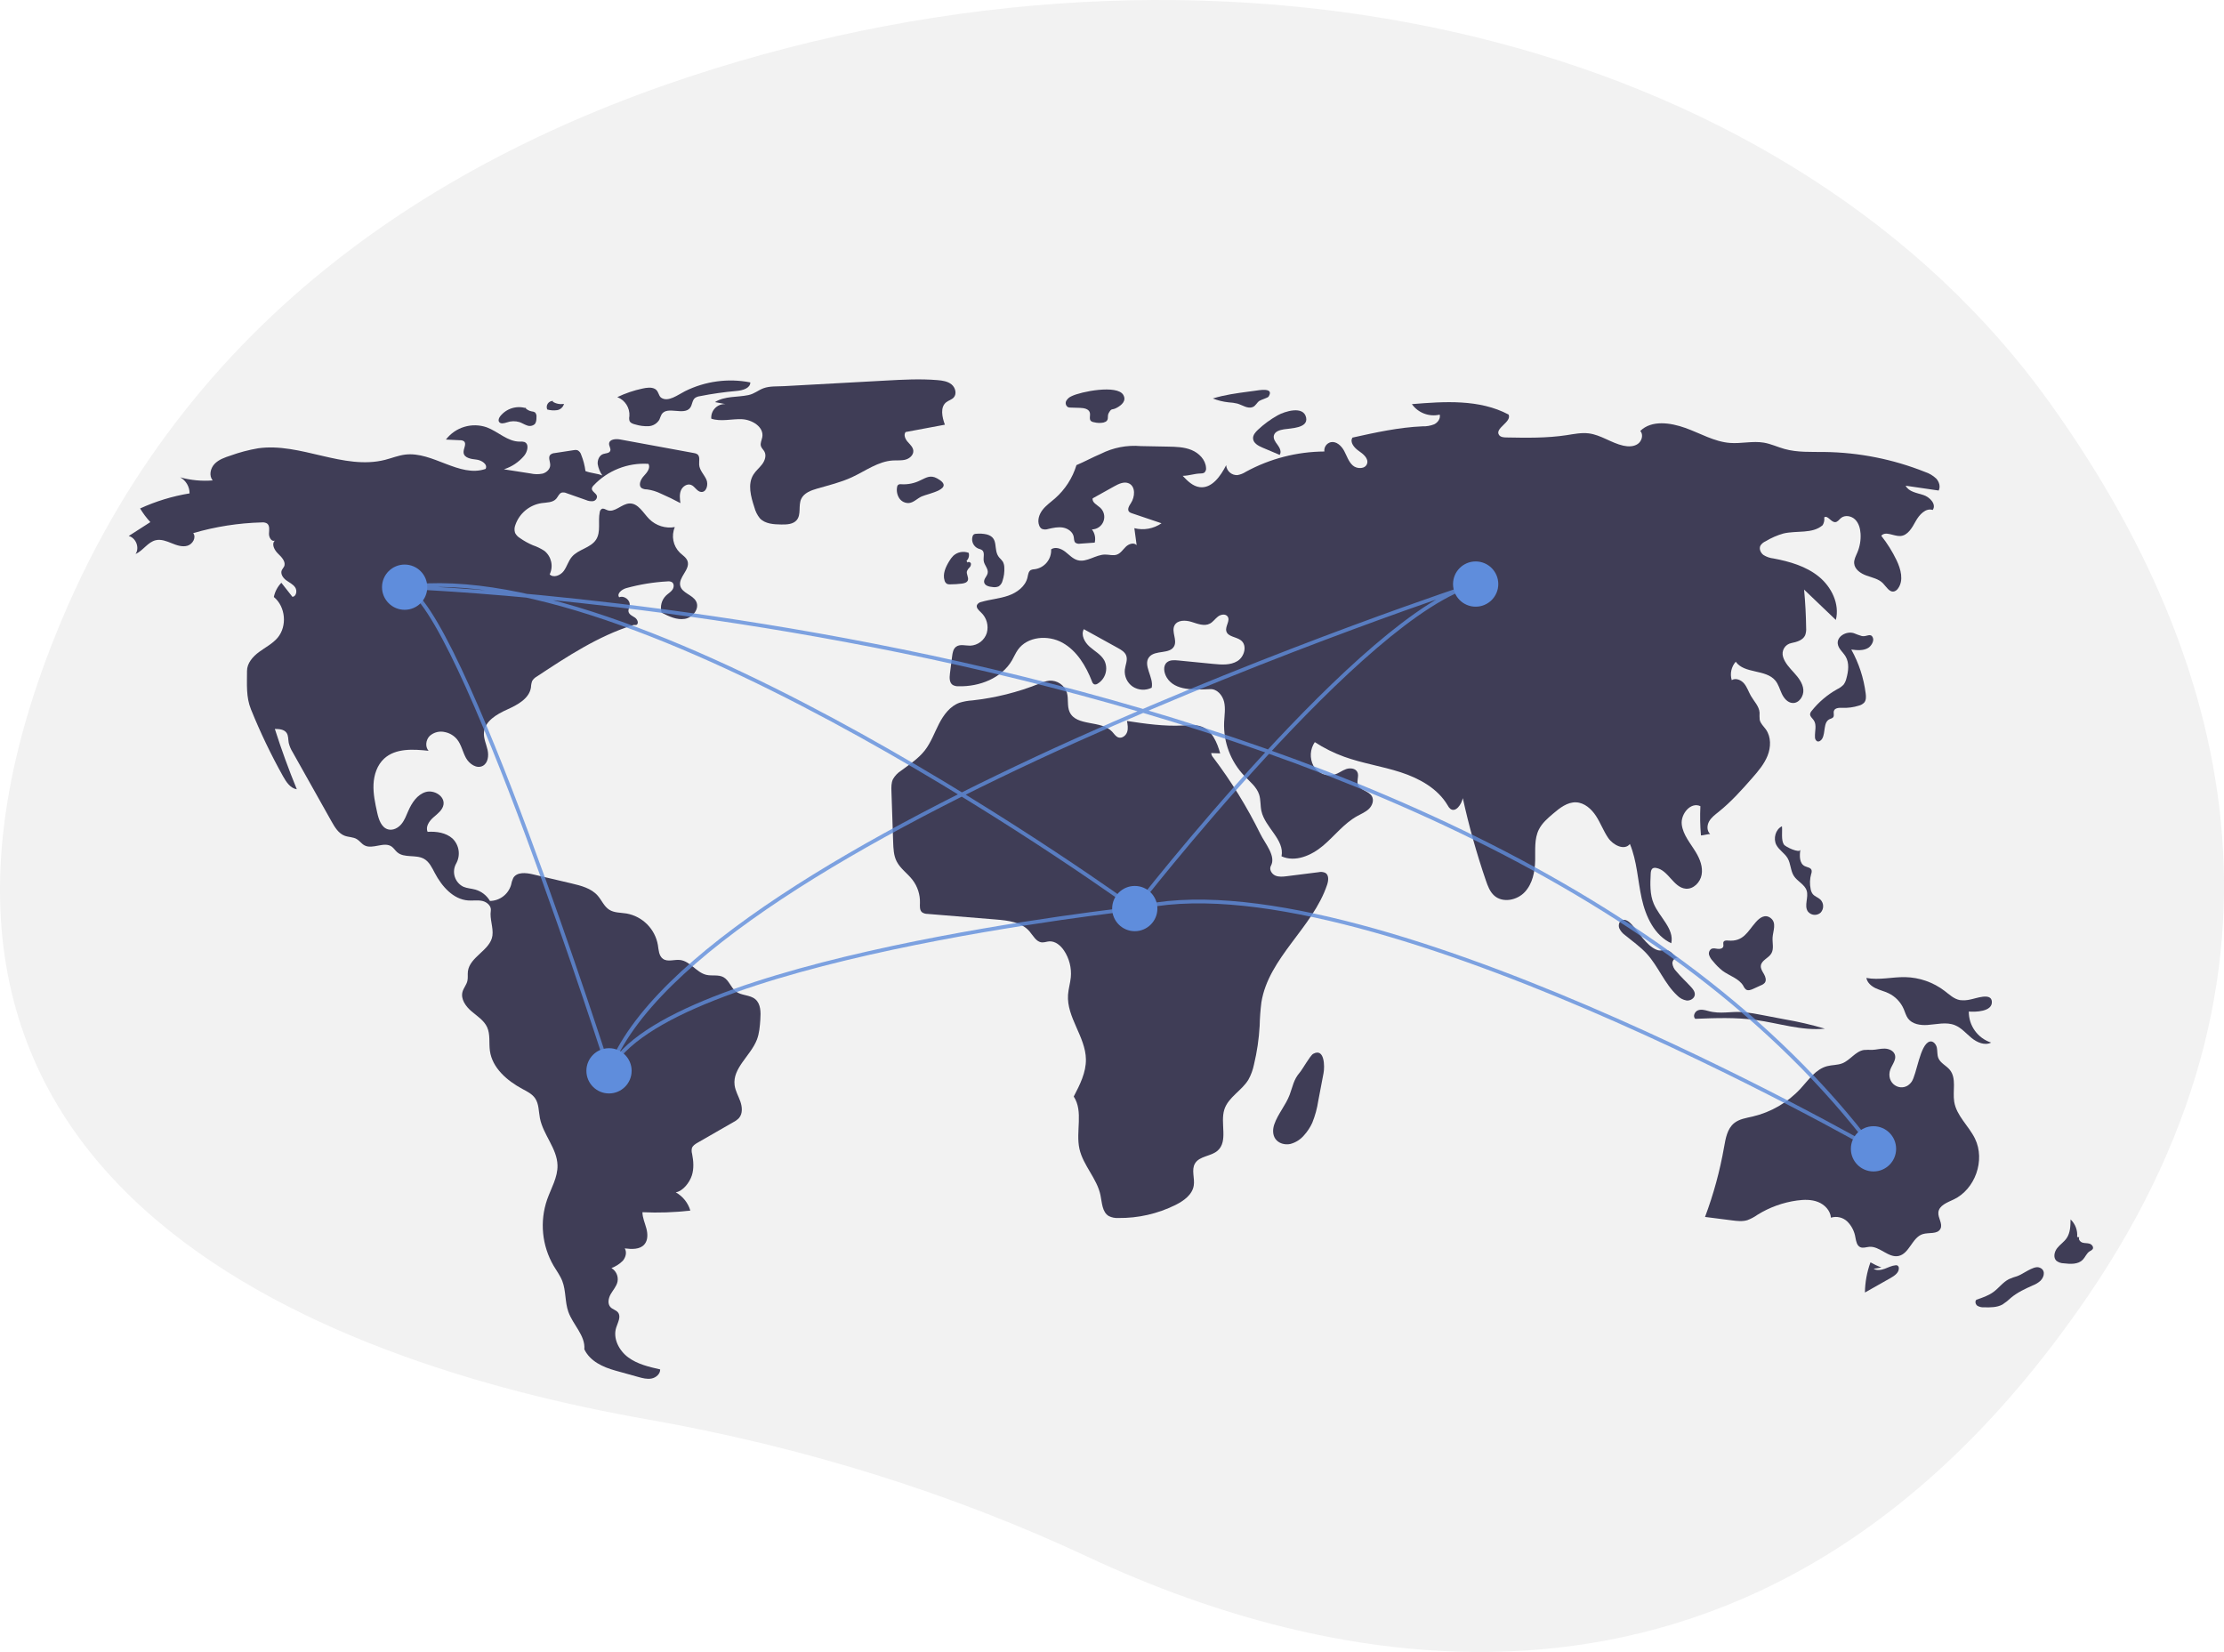
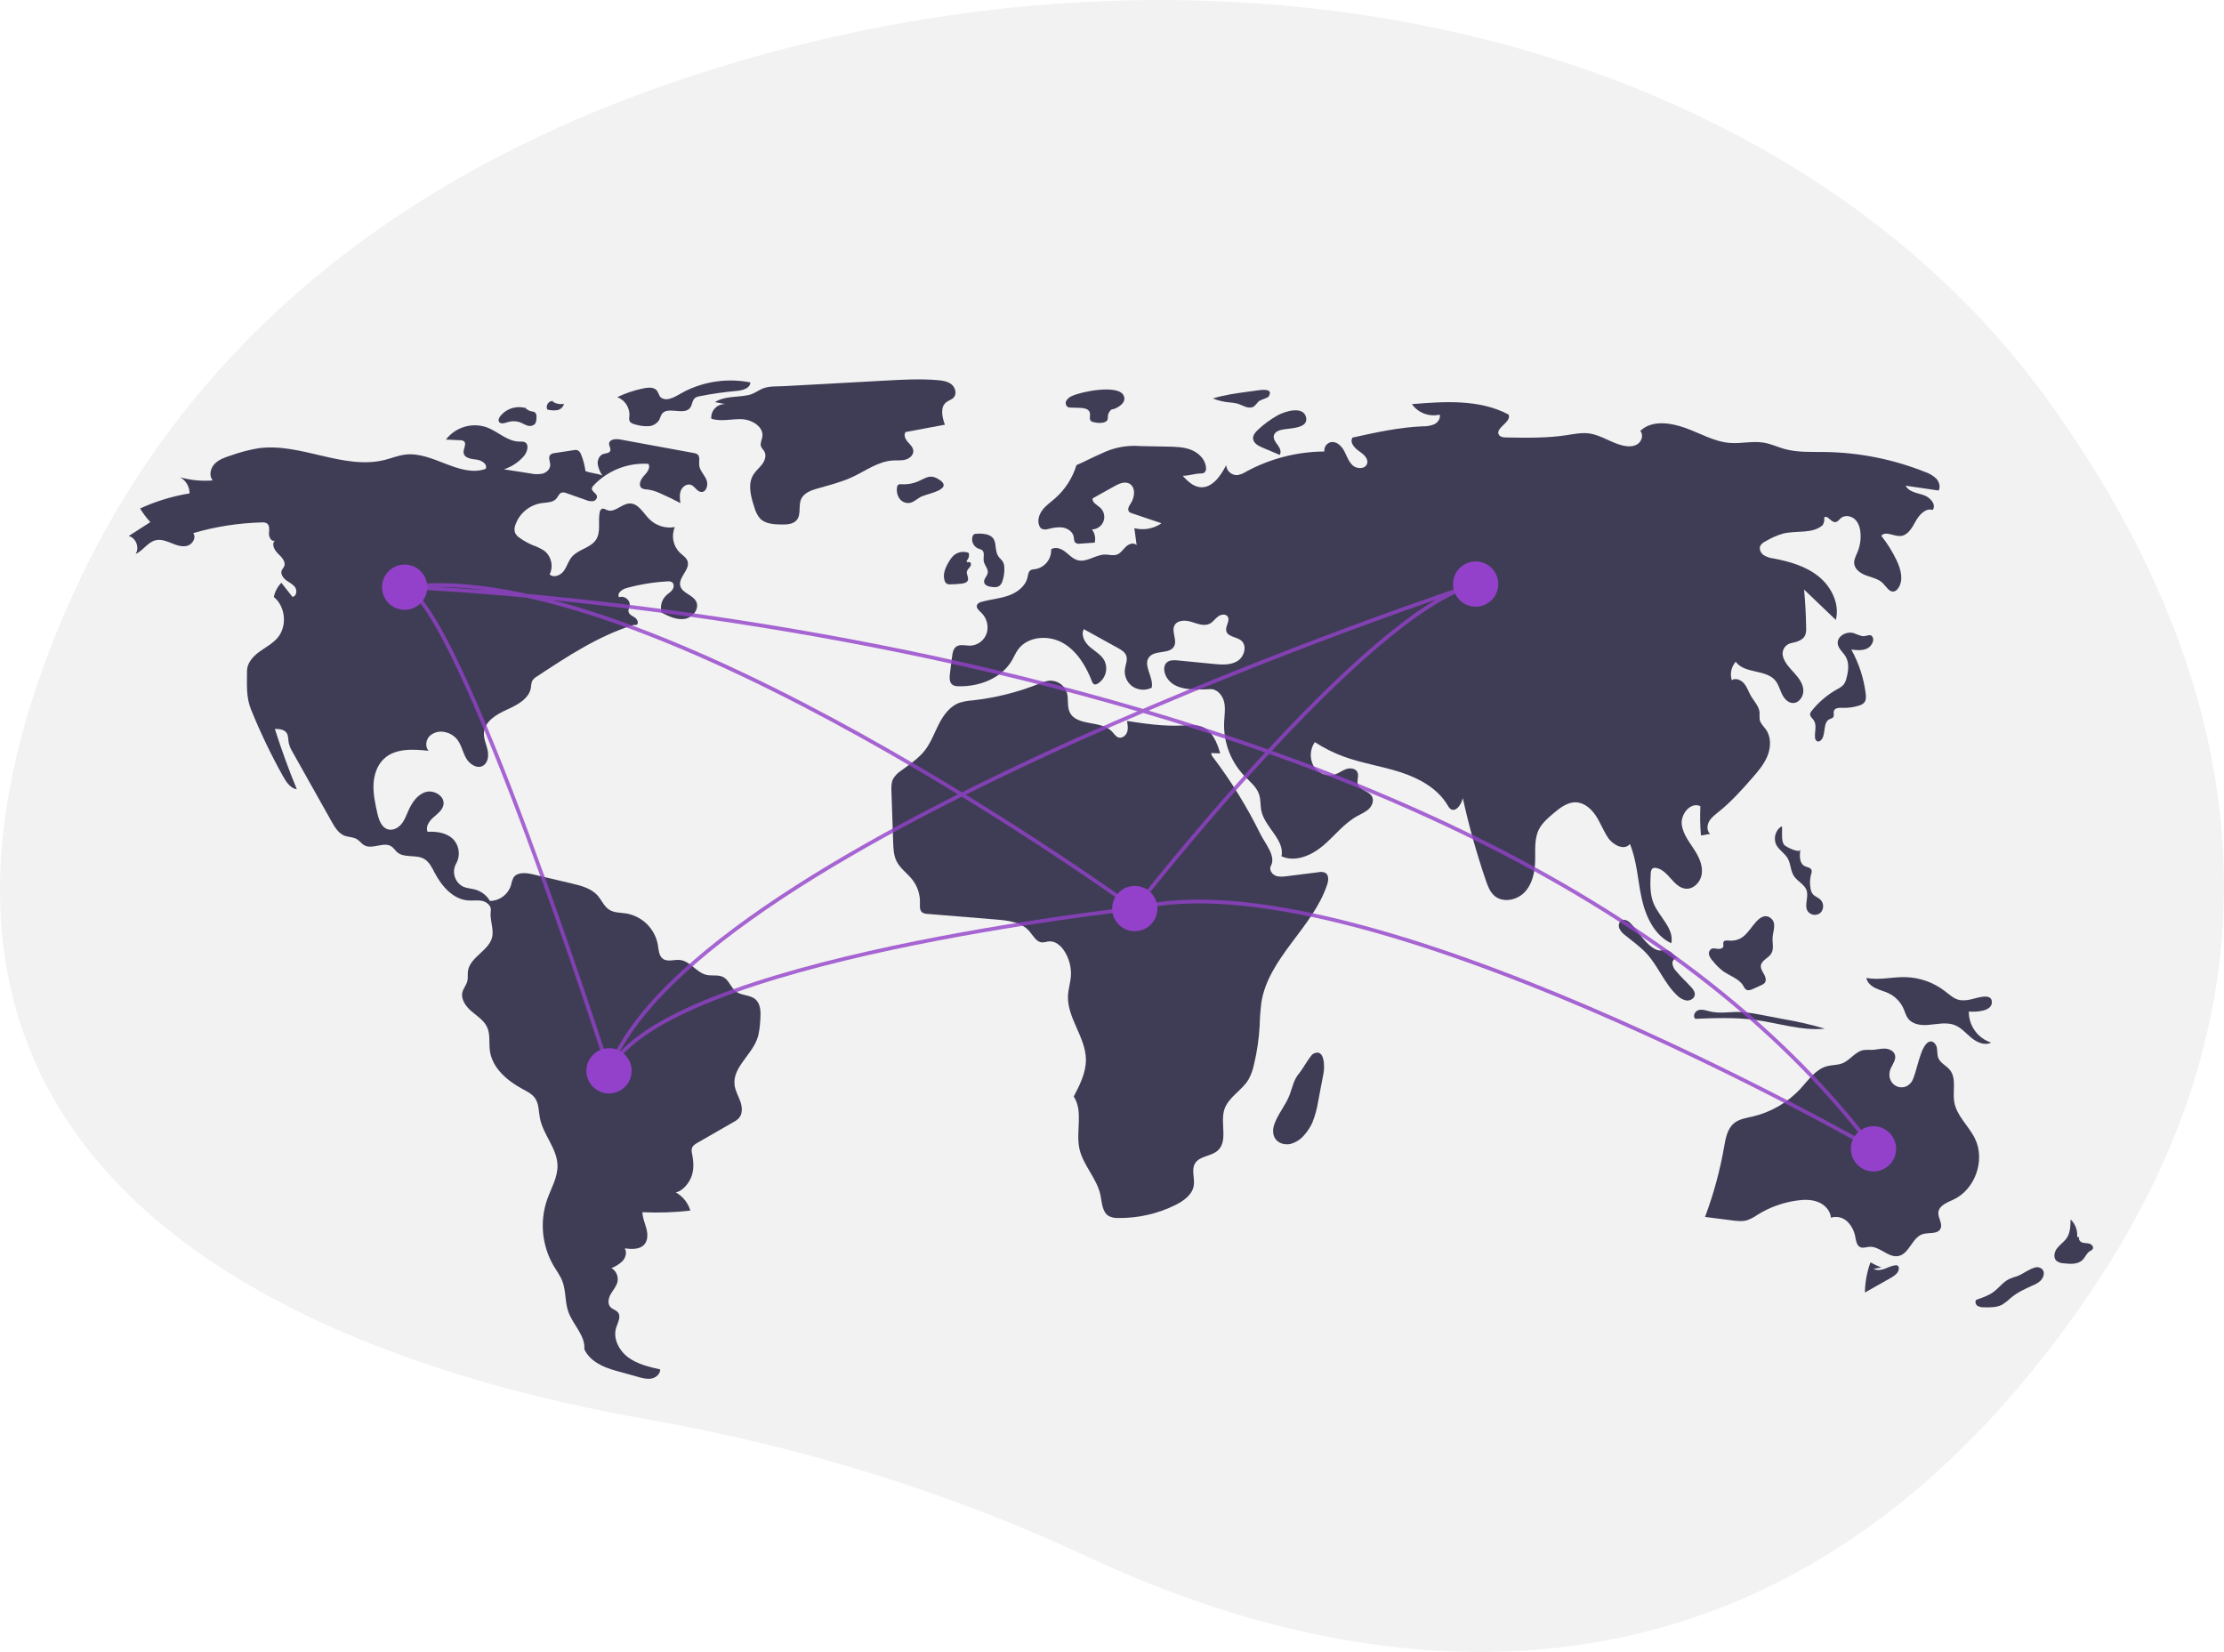
<svg xmlns="http://www.w3.org/2000/svg" id="e37c00f5-ff96-45aa-87ea-1a24b78ba7bd" data-name="Layer 1" width="1176.606" height="873.979" viewBox="0 0 1176.606 873.979">
  <path d="M1095.664,225.463C962.121,39.632,680.019-35.748,402.58,45.439,255.907,88.36,114.487,174.358,44.402,340.88-80.881,638.554,182.167,733.624,354.172,763.924c83.172,14.651,161.507,39.263,233.089,72.771C716.045,896.979,944,950.398,1115.894,699.286,1240.482,517.28,1184.616,349.244,1095.664,225.463Z" transform="translate(-11.69692 -13.01074)" fill="#f2f2f2" />
  <path d="M321.429,262.228a34.385,34.385,0,0,0-2.248-8.605,3.895,3.895,0,0,0-1.98-2.439,4.08,4.08,0,0,0-1.965-.022l-10.087,1.544a3.867,3.867,0,0,0-2.302.894c-1.314,1.382-.02,3.607-.06,5.513-.045,2.143-1.95,3.883-4.015,4.459a15.177,15.177,0,0,1-6.38-.079l-14.105-2.192a23.256,23.256,0,0,0,10.671-7.121c1.856-2.199,2.844-6.304.161-7.345a6.585,6.585,0,0,0-2.45-.197c-6.391.05-11.419-5.286-17.402-7.533a19.241,19.241,0,0,0-21.655,6.455l7.514.362a3.335,3.335,0,0,1,2.001.534c1.647,1.353-.401,3.952-.169,6.07.301,2.752,3.956,3.34,6.711,3.619s6.25,2.517,4.925,4.948c-13.847,4.769-27.937-9.323-42.479-7.588-3.68.439-7.156,1.885-10.749,2.794-21.951,5.554-44.644-9.264-67.068-6.126a85.163,85.163,0,0,0-14.64,3.861c-3.052,1.002-6.235,2.085-8.453,4.409s-3.061,6.298-.961,8.729a49.126,49.126,0,0,1-17.216-1.636,9.645,9.645,0,0,1,4.959,8.5A102.145,102.145,0,0,0,85.821,282.014a44.073,44.073,0,0,0,5.416,7.215l-11.445,7.353c3.867.974,5.866,6.247,3.617,9.54,4.009-1.784,6.494-6.398,10.782-7.333,2.809-.613,5.667.536,8.331,1.616s5.593,2.126,8.352,1.316,4.793-4.387,3.04-6.666a142.719,142.719,0,0,1,36.253-5.664,4.547,4.547,0,0,1,2.746.521c1.598,1.109,1.178,3.504,1.092,5.447s1.429,4.497,3.165,3.621c-2.043,1.772-.297,5.108,1.664,6.971s4.323,4.434,3.123,6.858c-.313.633-.845,1.139-1.146,1.777-.89,1.884.523,4.081,2.189,5.332s3.707,2.126,4.864,3.858.632,4.765-1.438,5.007l-5.882-7.469a15.314,15.314,0,0,0-3.974,7.53c6.238,5.099,7.176,15.478,1.954,21.613-2.669,3.135-6.464,5.04-9.776,7.486s-6.377,5.928-6.369,10.045c.014,7.113-.567,13.721,2.099,20.316a312.966,312.966,0,0,0,16.99,35.447c1.681,3.006,3.853,6.301,7.258,6.819q-6.455-15.714-11.621-31.917c2.243.009,4.836.187,6.151,2.004,1.089,1.505.855,3.551,1.193,5.378a16.659,16.659,0,0,0,2.124,4.994L187.123,447.636c1.704,3.034,3.658,6.292,6.913,7.521,2.082.786,4.49.638,6.406,1.769,1.502.887,2.513,2.46,4.044,3.296,4.329,2.361,10.349-2.167,14.394.652,1.157.806,1.893,2.087,2.958,3.01,3.736,3.236,9.865,1.071,14.179,3.485,2.78,1.556,4.22,4.667,5.703,7.486,3.714,7.062,9.723,13.981,17.683,14.543,2.5.177,5.054-.297,7.498.259s4.85,2.689,4.457,5.164c-.673,4.244,1.424,8.891.861,13.151-1.026,7.76-12.032,11.169-12.978,18.939-.207,1.701.117,3.457-.288,5.122-.496,2.041-2.029,3.702-2.574,5.731-1.032,3.844,1.722,7.67,4.748,10.256s6.635,4.816,8.289,8.437c1.748,3.827.89,8.289,1.458,12.457,1.241,9.1,9.102,15.847,17.191,20.197,2.465,1.325,5.111,2.608,6.706,4.908,2.082,3.001,1.875,6.957,2.57,10.543,1.703,8.782,9.095,16.017,9.305,24.96.149,6.356-3.384,12.122-5.495,18.12a42.257,42.257,0,0,0,3.451,35.046c1.579,2.666,3.467,5.18,4.584,8.07,1.993,5.158,1.346,11.02,3.184,16.235,2.43,6.895,9.106,12.589,8.467,19.872,3.031,6.294,9.724,9.387,16.454,11.26l12.062,3.357c2.309.643,4.723,1.291,7.074.825s4.596-2.418,4.535-4.815c-5.915-1.334-12.019-2.752-16.895-6.357s-8.216-10.023-6.366-15.797c.858-2.678,2.683-5.769.948-7.982-.993-1.267-2.81-1.598-3.931-2.753-1.748-1.803-1.147-4.831.109-7.005s3.073-4.116,3.579-6.576a6.861,6.861,0,0,0-3.216-7.138,17.054,17.054,0,0,0,5.97-3.831c1.57-1.793,2.295-4.557,1.06-6.595,3.668.465,7.997.693,10.405-2.113,1.923-2.24,1.79-5.59,1.031-8.442s-2.044-5.624-2.084-8.575a156.267,156.267,0,0,0,25.353-.86,16.439,16.439,0,0,0-7.708-9.654c3.811-.645,7.282-5.207,8.486-8.879s.897-7.673.153-11.465a6.152,6.152,0,0,1-.114-3.004c.429-1.368,1.772-2.202,3.015-2.916l18.914-10.863a11.017,11.017,0,0,0,3.025-2.233c1.982-2.328,1.688-5.841.673-8.725s-2.64-5.595-3.031-8.627c-1.169-9.068,8.538-15.574,11.813-24.109,1.286-3.35,1.548-6.991,1.796-10.57.267-3.844.287-8.31-2.665-10.787-2.829-2.375-7.251-1.845-10.211-4.054-2.714-2.025-3.651-5.958-6.616-7.594-2.693-1.486-6.07-.541-9.065-1.239-5.274-1.23-8.592-7.308-13.978-7.871-3.039-.318-6.478,1.168-8.969-.602-2.195-1.559-2.283-4.694-2.7-7.353a20.536,20.536,0,0,0-16.575-16.628c-3.133-.502-6.544-.312-9.209-2.033-2.699-1.744-3.937-5.008-6.057-7.422-3.417-3.891-8.798-5.274-13.84-6.459l-20.506-4.821c-3.64-.856-8.332-1.31-10.286,1.879a14.738,14.738,0,0,0-1.217,3.827,11.85,11.85,0,0,1-11.144,8.388,13.179,13.179,0,0,0-7.772-6.013c-2.079-.579-4.305-.644-6.288-1.496a8.833,8.833,0,0,1-3.833-12.253,10.995,10.995,0,0,0-1.879-13.225c-3.487-3.131-8.532-3.887-13.207-3.574-1.225-2.672.823-5.687,3.03-7.629s4.886-3.851,5.366-6.751c.756-4.561-5.064-8.026-9.483-6.666s-7.24,5.652-9.104,9.883c-1.07,2.428-1.979,4.984-3.667,7.031s-4.405,3.513-6.975,2.856c-3.639-.93-5.044-5.253-5.849-8.921-1.081-4.922-2.167-9.912-1.941-14.946s1.923-10.203,5.635-13.61c6.049-5.553,15.328-5.009,23.491-4.123-1.929-2.173-1.452-5.835.612-7.881a8.96,8.96,0,0,1,8.121-1.995,11.191,11.191,0,0,1,6.291,3.762c2.32,2.828,2.979,6.647,4.733,9.857s5.696,5.948,8.923,4.226c2.787-1.488,3.23-5.353,2.536-8.435s-2.167-6.08-1.916-9.229c.479-6.01,6.709-9.627,12.206-12.102S291.737,382.615,292.608,376.65a10.73,10.73,0,0,1,.652-3.42,6.709,6.709,0,0,1,2.461-2.315c16.044-10.603,32.355-21.335,50.692-27.129.954-.301,1.066.034,2.038-.203,1.361-.786.459-2.962-.846-3.838s-3.048-1.549-3.379-3.085c-.243-1.129.422-2.238.595-3.381.425-2.807-2.933-5.399-5.541-4.276-1.473-1.951,1.442-4.217,3.798-4.866a103.15,103.15,0,0,1,21.67-3.54,3.903,3.903,0,0,1,2.466.419c1.231.853,1.074,2.808.201,4.025s-2.229,1.981-3.316,3.011a9.053,9.053,0,0,0-2.348,9.105c3.826,1.946,7.986,3.95,12.223,3.264s7.999-5.447,6.007-9.249c-1.855-3.541-7.426-4.34-8.384-8.221-1.122-4.544,5.31-8.585,3.862-13.035-.635-1.949-2.577-3.097-4.068-4.504a12.221,12.221,0,0,1-2.674-13.552,15.419,15.419,0,0,1-13.523-4.232c-3.234-3.264-5.815-8.414-10.408-8.267-4.215.134-7.845,5.051-11.786,3.551-.97-.369-1.992-1.12-2.931-.68a2.422,2.422,0,0,0-1.093,1.815c-1.002,4.788.721,10.244-1.888,14.382-2.84,4.503-9.409,5.127-12.852,9.187-1.869,2.204-2.593,5.174-4.311,7.498s-5.364,3.801-7.425,1.776a10.235,10.235,0,0,0-2.78-12.445,27.309,27.309,0,0,0-6.141-2.987,36.422,36.422,0,0,1-6.861-3.824,6.758,6.758,0,0,1-2.519-2.695,6.141,6.141,0,0,1,.172-4.262,17.426,17.426,0,0,1,13.867-11.494c2.745-.373,5.94-.242,7.756-2.333.961-1.107,1.465-2.78,2.861-3.229a4.219,4.219,0,0,1,2.641.325l10.245,3.606a7.191,7.191,0,0,0,3.65.604,2.474,2.474,0,0,0,2.14-2.6c-.327-1.701-2.945-2.518-2.707-4.234a2.827,2.827,0,0,1,.857-1.441,36.629,36.629,0,0,1,29.051-11.472c1.293,2.124-.752,4.639-2.454,6.452s-3.069,5.052-1.011,6.448a5.643,5.643,0,0,0,2.728.614,23.819,23.819,0,0,1,7.261,2.202q5.311,2.311,10.417,5.057c-.301-2.245-.588-4.609.263-6.708s3.269-3.745,5.381-2.928c2.036.788,3.079,3.483,5.248,3.73,2.893.329,4.034-3.944,2.826-6.593s-3.6-4.867-3.8-7.772c-.135-1.96.611-4.39-.954-5.576a4.26,4.26,0,0,0-1.847-.648l-39.084-7.192c-2.321-.427-5.674-.1-5.777,2.258-.057,1.316,1.118,2.618.597,3.828-.556,1.291-2.381,1.173-3.711,1.63-2.063.709-3.098,3.158-2.9,5.331a14.834,14.834,0,0,0,2.448,6.008C327.82,263.487,323.971,263.291,321.429,262.228Z" transform="translate(-11.69692 -13.01074)" fill="#3f3d56" />
  <path d="M290.244,229.051a12.656,12.656,0,0,0-13.902,4.164c-.644.847-1.184,2.015-.645,2.933.772,1.315,2.741.796,4.192.325a10.549,10.549,0,0,1,6.621-.158c1.363.468,2.581,1.295,3.95,1.745a3.978,3.978,0,0,0,4.056-.593c.939-.958.998-2.447 1-3.788a3.047,3.047,0,0,0-.776-2.504,3.981,3.981,0,0,0-1.796-.531,6.185,6.185,0,0,1-3.619-2.115" transform="translate(-11.69692 -13.01074)" fill="#3f3d56" />
  <path d="M304.337,225.127a3.22,3.22,0,0,0-3.112,4.534,13.05,13.05,0,0,0,5.203.339,4.447,4.447,0,0,0,3.637-3.334,8.372,8.372,0,0,1-5.928-1.132" transform="translate(-11.69692 -13.01074)" fill="#3f3d56" />
  <path d="M351.62,218.574a59.853,59.853,0,0,0-13.342,4.532,10.024,10.024,0,0,1,6.402,10.068,5.243,5.243,0,0,0,.061,2.489c.49,1.188,1.91,1.634,3.158,1.939a20.823,20.823,0,0,0,6.927.884,7.056,7.056,0,0,0,5.734-3.504,24.972,24.972,0,0,1,1.192-2.819c2.992-4.557,11.881.953,15.094-3.451,1.132-1.552,1.028-3.887,2.503-5.116a5.624,5.624,0,0,1,2.574-.982,180.731,180.731,0,0,1,19.548-2.784c3.109-.271,7.162-1.387,7.188-4.508a54.149,54.149,0,0,0-34.541,4.647c-3.85,1.929-8.943,5.985-12.652,3.429-1.389-.957-1.32-3.535-3.231-4.612C356.281,217.686,353.694,218.133,351.62,218.574Z" transform="translate(-11.69692 -13.01074)" fill="#3f3d56" />
  <path d="M389.919,225.736l5.497,1.056a7.124,7.124,0,0,0-7.413,7.72c5.148,1.72,10.761.046,16.184.275s11.733,4.102,10.807,9.451c-.28,1.617-1.214,3.233-.728,4.801.34,1.099,1.31,1.878,1.856,2.89,1.14,2.109.229,4.776-1.21,6.693s-3.374,3.446-4.637,5.483c-3.142,5.067-1.357,11.617.515,17.277a15.231,15.231,0,0,0,2.929,5.849c2.773,2.948,7.292,3.205,11.338,3.264,2.945.043,6.32-.103,8.182-2.385,2.432-2.979.731-7.628,2.332-11.125,1.454-3.176,5.159-4.538,8.515-5.504,6.149-1.77,12.416-3.275,18.229-5.949,7.219-3.32,13.965-8.495,21.899-8.922,2.226-.12,4.507.143,6.651-.467s4.181-2.464,4.019-4.687c-.139-1.9-1.746-3.294-3.002-4.726s-2.242-3.634-1.088-5.149l20.797-3.884c-1.474-4.017-2.623-9.309.765-11.924,1.222-.944,2.859-1.321,3.899-2.461,1.774-1.944.882-5.293-1.166-6.946s-4.816-2.037-7.438-2.255c-9.119-.757-18.29-.257-27.426.244q-26.79,1.468-53.58,2.937c-3.595.197-7.746-.104-11.044,1.123-2.792,1.038-4.776,2.945-7.969,3.614C401.739,223.264,395.252,222.427,389.919,225.736Z" transform="translate(-11.69692 -13.01074)" fill="#3f3d56" />
  <path d="M488.403,269.189a2.212,2.212,0,0,0-1.6.363,2.02,2.02,0,0,0-.521,1.234,8.149,8.149,0,0,0,1.184,5.832,5.711,5.711,0,0,0,5.228,2.506c2.475-.316,4.3-2.427,6.575-3.458,3.507-1.587,18.403-4.061,8.099-9.627-3.551-1.918-5.845-.225-8.644,1.039A19.669,19.669,0,0,1,488.403,269.189Z" transform="translate(-11.69692 -13.01074)" fill="#3f3d56" />
  <path d="M578.653,222.593a5.883,5.883,0,0,0-2.862,2.492,2.514,2.514,0,0,0,.943,3.335,3.752,3.752,0,0,0,1.404.223l4.892.146c2.078.062,4.674.505,5.233,2.508.415,1.487-.513,3.398.606,4.461a3.155,3.155,0,0,0,1.664.649,11.341,11.341,0,0,0,4.929.159c3.56-.955,1.689-3.127,2.81-5.062,1.715-2.96,1.418-1.168,4.441-2.864,2.232-1.253,5.116-3.525,3.253-6.718C602.727,216.368,583.434,220.208,578.653,222.593Z" transform="translate(-11.69692 -13.01074)" fill="#3f3d56" />
  <path d="M675.212,219.802l-2.841.379c-6.406.855-12.848,1.718-19.018,3.641a31.652,31.652,0,0,0,8.329,2.044,25.585,25.585,0,0,1,4.665.663c2.725.811,5.471,2.906,8.104,1.833,1.632-.665,2.165-2.365,3.517-3.266.934-.622,4.475-1.629,4.871-2.257C686.04,217.764,677.672,219.474,675.212,219.802Z" transform="translate(-11.69692 -13.01074)" fill="#3f3d56" />
  <path d="M687.686,232.713A53.277,53.277,0,0,0,677.203,240.39c-1.335,1.255-2.698,2.815-2.577,4.643.161,2.429,2.749,3.839,4.991,4.788l9.081,3.845c1.102-1.553.093-3.696-1.045-5.222s-2.492-3.291-1.989-5.128c.574-2.095,3.129-2.81,5.271-3.171,3.491-.588,12.907-.541,11.776-6.167C701.378,227.35,691.19,230.754,687.686,232.713Z" transform="translate(-11.69692 -13.01074)" fill="#3f3d56" />
  <path d="M685.86,607.84c-.865,2.503-.947,5.451.549,7.637,1.678,2.452,5.036,3.366,7.942,2.744a14.307,14.307,0,0,0,7.374-4.741,25.392,25.392,0,0,0,4.241-6.504,50.767,50.767,0,0,0,3.144-11.502l2.82-14.804c.63-3.309.606-13.452-5.475-10.147-1.661.903-5.508,8.031-7.249,10.053-3.138,3.643-3.553,7.178-5.205,11.592C691.931,597.695,687.773,602.303,685.86,607.84Z" transform="translate(-11.69692 -13.01074)" fill="#3f3d56" />
  <path d="M1007.042,683.597a44.332,44.332,0,0,1-5.778-2.751,48.707,48.707,0,0,0-2.929,15.965l13.616-7.705c2.048-1.159,4.37-2.769,4.326-5.123a1.621,1.621,0,0,0-.753-1.474,1.836,1.836,0,0,0-.955-.112c-2.019.168-3.86,1.162-5.764,1.853s-4.132,1.056-5.879.031" transform="translate(-11.69692 -13.01074)" fill="#3f3d56" />
  <path d="M1078.869,688.172a29.472,29.472,0,0,0-4.366,1.567c-3.125,1.59-5.25,4.609-8.062,6.703-2.691,2.004-5.93,3.104-9.11,4.174-.935.827-.506,2.492.51,3.218a6.315,6.315,0,0,0,3.596.808c3.303.073,6.784.105,9.677-1.491a30.518,30.518,0,0,0,4.556-3.616c3.383-2.823,7.446-4.685,11.467-6.485a13.162,13.162,0,0,0,3.997-2.39c2.527-2.49,2.705-6.331-.939-7.178C1087.251,682.798,1081.672,687.265,1078.869,688.172Z" transform="translate(-11.69692 -13.01074)" fill="#3f3d56" />
  <path d="M1110.605,667.441a11.359,11.359,0,0,0-3.475-9.307c-.037,3.428-.141,7.079-2.069,9.914-1.374,2.02-3.527,3.384-5.032,5.307s-2.173,4.973-.408,6.661a6.615,6.615,0,0,0,3.92,1.35c3.514.414,7.581.644,10.045-1.894,1.345-1.386,1.999-3.438,3.64-4.456a4.429,4.429,0,0,0,1.597-1.143c.677-1.077-.399-2.496-1.611-2.884s-2.547-.206-3.764-.574-2.335-1.738-1.71-2.846" transform="translate(-11.69692 -13.01074)" fill="#3f3d56" />
  <path d="M1054.2,541.77a15.795,15.795,0,0,1-5.636.332c-3.128-.575-5.563-2.933-8.088-4.866A35.677,35.677,0,0,0,1019.63,529.953c-6.863-.13-13.789,1.73-20.529.433.44,2.449,2.536,4.286,4.772,5.378s4.704,1.641,6.951,2.711a16.597,16.597,0,0,1,8.039,8.363c.724,1.689,1.179,3.528,2.275,5.003,2.241,3.015,6.488,3.677,10.236,3.43,4.887-.321,9.991-1.727,14.537.094,3.478,1.393,5.967,4.437,8.871,6.804s6.994,4.124,10.329,2.416a17.075,17.075,0,0,1-11.814-16.43c3.27.301,12.69.184,12.183-5.373C1065.05,538.072,1057.008,541.262,1054.2,541.77Z" transform="translate(-11.69692 -13.01074)" fill="#3f3d56" />
  <path d="M1011.417,580.087c.581-3.185,3.757-5.997,2.767-9.08-.684-2.132-3.156-3.184-5.394-3.237s-4.437.614-6.675.677a32.53,32.53,0,0,0-4.371.062c-4.442.73-7.181,5.387-11.367,7.042-2.546,1.007-5.406.814-8.053,1.51-6.01,1.58-9.813,7.259-14.014,11.838a50.011,50.011,0,0,1-25.384,14.804c-3.417.791-7.09,1.297-9.807,3.517-3.597,2.939-4.482,7.977-5.282,12.552a207.333,207.333,0,0,1-10.093,37.051l14.27,1.822c2.713.346,5.524.685,8.139-.118a23.628,23.628,0,0,0,5.353-2.852,53.442,53.442,0,0,1,20.879-7.537c3.737-.513,7.655-.607,11.162.782s6.516,4.539,6.809,8.3a8.767,8.767,0,0,1,8.762,2.131,15.231,15.231,0,0,1,4.183,8.351c.376,1.952.752,4.292,2.564,5.111,1.478.668,3.173-.051,4.79-.181,5.486-.439,10.039,5.958,15.432,4.857,5.784-1.181,7.203-9.843,12.846-11.578,3.241-.996,7.786.215,9.338-2.799,1.368-2.657-1.361-5.723-1.08-8.698.346-3.663,4.667-5.218,7.998-6.781,11.484-5.389,16.934-20.845,11.369-32.245-3.297-6.754-9.785-12.071-10.983-19.491-.922-5.709,1.329-12.366-2.311-16.859-1.852-2.286-4.987-3.548-6.088-6.275-.694-1.717-.415-3.665-.788-5.479s-1.956-3.711-3.747-3.241c-5.199,1.365-6.858,17.425-9.641,21.327C1018.77,591.302,1010.084,587.395,1011.417,580.087Z" transform="translate(-11.69692 -13.01074)" fill="#3f3d56" />
  <path d="M915.322,547.838c-1.777-.498-3.717-.989-5.419-.277s-2.696,3.211-1.33,4.451c10.688-.416,21.442-.83,32.04.622,12.21,1.672,24.294,5.815,36.558,4.596a186.054,186.054,0,0,0-21.326-4.949l-12.006-2.293a92.83,92.83,0,0,0-9.749-1.506C927.241,547.916,922.057,549.726,915.322,547.838Z" transform="translate(-11.69692 -13.01074)" fill="#3f3d56" />
  <path d="M926.023,510.612c-.887-.074-1.986-.138-2.445.625-.439.729.063,1.692-.172,2.509-.322,1.117-1.785,1.402-2.937,1.25s-2.398-.516-3.419.039a2.898,2.898,0,0,0-1.121,3.292,8.475,8.475,0,0,0,1.976,3.15,32.185,32.185,0,0,0,5.128,5.143c3.674,2.712,8.65,4.018,10.964,7.955a5.278,5.278,0,0,0,1.464,1.971c1.111.704,2.559.168,3.755-.378l4.192-1.915a4.762,4.762,0,0,0,1.96-1.333c.958-1.299.369-3.147-.434-4.547s-1.833-2.849-1.66-4.454c.308-2.862,3.987-3.956,5.5-6.405,1.525-2.468.532-5.648.708-8.544.206-3.387,2.334-7.792-1.09-10.323-2.91-2.151-5.691-.163-7.78,2.211C936.205,505.866,934.122,511.288,926.023,510.612Z" transform="translate(-11.69692 -13.01074)" fill="#3f3d56" />
  <path d="M951.468,460.009c1.431,2.74,4.415,4.376,5.975,7.044,1.692,2.893,1.499,6.63,3.334,9.434,1.883,2.877,5.672,4.404,6.728,7.675,1.153,3.572-1.463,7.913.622,11.034a4.632,4.632,0,0,0,6.794.624,4.984,4.984,0,0,0-.206-6.954c-1.234-1.126-3.007-1.612-4.038-2.927a6.141,6.141,0,0,1-1.046-2.546,16.669,16.669,0,0,1,.262-7.989,3.555,3.555,0,0,0,.201-2.09c-.464-1.349-2.29-1.444-3.572-2.07-2.911-1.421-2.841-5.53-2.332-8.729-.339,2.13-7.926-1.493-8.72-2.699-1.578-2.397-.719-7.02-1.032-9.669C951.032,451.791,949.718,456.659,951.468,460.009Z" transform="translate(-11.69692 -13.01074)" fill="#3f3d56" />
  <path d="M875.031,502.171c-1.4-1.568-3.51-3.208-5.387-2.262-1.432.721-1.826,2.703-1.265,4.205a9.257,9.257,0,0,0,3.055,3.642c3.913,3.227,8.126,6.139,11.539,9.89,6.108,6.713,9.344,15.77,15.987,21.954a8.967,8.967,0,0,0,5.034,2.724c1.935.18,4.109-1.059,4.331-2.99.183-1.591-.926-3.014-2.009-4.193-2.581-2.807-5.406-5.391-7.842-8.323a6.994,6.994,0,0,1-2.004-4.186c-.012-1.579,1.428-3.232,2.958-2.841-1.861-.476-3.241-3.576-5.972-4.159-2.282-.487-2.835.926-5.551-.239C882.724,513.172,878.659,506.233,875.031,502.171Z" transform="translate(-11.69692 -13.01074)" fill="#3f3d56" />
  <path d="M996.764,349.525a42.899,42.899,0,0,1-4.377-1.563c-3.847-1.155-8.936,1.673-8.423,5.656.341,2.647,2.804,4.431,4.164,6.727,2.017,3.404,1.479,7.722.419,11.535a9.017,9.017,0,0,1-1.455,3.282A11.116,11.116,0,0,1,983.644,377.64a46.103,46.103,0,0,0-13.49,11.46,3.303,3.303,0,0,0-.815,1.536c-.183,1.345,1.168,2.325,1.933,3.446,1.698,2.492.471,5.845.638,8.855a2.504,2.504,0,0,0,1.055,2.197c1.023.52,2.236-.363,2.791-1.368,1.841-3.335.454-8.687,3.907-10.295.653-.304,1.445-.432,1.881-1.006.691-.91.024-2.258.375-3.346.526-1.633,2.76-1.707,4.475-1.634a25.398,25.398,0,0,0,8.724-1.161,5.807,5.807,0,0,0,2.888-1.672c1.032-1.288.941-3.12.734-4.758a64.492,64.492,0,0,0-7.62-23.25c3.033.387,6.333.723,8.95-.858,1.466-.885,3.223-3.532,2.496-5.334C1001.418,347.603,999.341,350.001,996.764,349.525Z" transform="translate(-11.69692 -13.01074)" fill="#3f3d56" />
  <path d="M607.915,394.431c.363,1.947.72,3.997.082,5.871s-2.645,3.441-4.54,2.867c-1.471-.446-2.32-1.925-3.365-3.052-5.808-6.27-18.912-2.64-22.5-10.397-1.464-3.166-.469-6.959-1.468-10.301a9.169,9.169,0,0,0-9.285-6.308,19.08,19.08,0,0,0-5.343,1.595,134.727,134.727,0,0,1-35.401,8.854,29.087,29.087,0,0,0-6.802,1.238c-4.988,1.808-8.396,6.432-10.821,11.151s-4.216,9.827-7.468,14.019c-3.417,4.406-8.206,7.491-12.673,10.828a12.93,12.93,0,0,0-4.181,4.382c-.968,1.988-.914,4.301-.839,6.511l.913,26.844c.117,3.453.265,7.029,1.81,10.119,1.93,3.858,5.742,6.386,8.386,9.794a19.183,19.183,0,0,1,3.98,12.251c-.056,1.777-.233,3.879,1.151,4.995a5.062,5.062,0,0,0,2.83.814l36.312,2.972c6.387.523,13.466,1.382,17.637,6.249,1.968,2.297,3.549,5.6,6.564,5.846,1.293.106,2.551-.425,3.845-.528,3.263-.258,6.13,2.218,7.939,4.946a21.943,21.943,0,0,1,3.525,14.08c-.297,3.112-1.261,6.137-1.469,9.256-.791,11.868,9.269,22.179,9.464,34.071.115,6.995-3.206,13.531-6.444,19.733,5.225,7.916.947,18.457,3.027,27.711,1.974,8.78,9.294,15.653,11.118,24.465.835,4.034.883,8.998,4.441,11.076a10.122,10.122,0,0,0,5.025,1.006,66.242,66.242,0,0,0,30.165-6.867c4.399-2.183,8.957-5.441,9.725-10.291.62-3.911-1.364-8.286.655-11.693,2.379-4.015,8.473-3.697,11.974-6.784,5.679-5.008,1.251-14.56,3.551-21.773,2.068-6.484,9.187-9.929,12.716-15.748a27.986,27.986,0,0,0,2.955-8.009,114.243,114.243,0,0,0,3.007-20.426,122.436,122.436,0,0,1,.924-12.511c3.805-23.638,27.173-39.466,34.76-62.174.725-2.169,1.065-5.057-.864-6.284a5.525,5.525,0,0,0-3.674-.385l-16.739,2.11c-2.079.262-4.283.507-6.192-.356s-3.278-3.279-2.265-5.114c2.843-5.15-3.005-11.657-5.603-16.935a249.894,249.894,0,0,0-24.885-40.357,4.102,4.102,0,0,1-1.091-2.369l4.751.158c-1.604-5.754-4.25-12.051-9.841-14.156-3.15-1.186-6.639-.776-10-.592C627.764,397.358,617.443,395.904,607.915,394.431Z" transform="translate(-11.69692 -13.01074)" fill="#3f3d56" />
  <path d="M637.399,264.755c2.519,2.675,5.342,5.512,8.987,5.978,6.438.824,11.067-5.834,14.014-11.617a5.676,5.676,0,0,0,5.923,5.251,11.693,11.693,0,0,0,4.455-1.742,87.765,87.765,0,0,1,41.579-10.748,4.49,4.49,0,0,1,3.429-4.936c2.955-.586,5.618,1.969,7.043,4.624s2.315,5.731,4.58,7.718,6.65,1.9,7.545-.977c.859-2.762-2.019-5.118-4.409-6.746s-4.91-4.642-3.301-7.046c12.213-2.704,24.502-5.417,37-5.955a15.494,15.494,0,0,0,6.228-1.073c1.906-.935,3.421-3.058,2.908-5.119a14.104,14.104,0,0,1-14.718-5.552c17.341-1.431,35.785-2.651,51.153,5.509,1.844,3.959-7.555,7.253-5.04,10.824.802,1.139,2.409,1.272,3.802,1.298,10.679.198,21.421.393,31.98-1.22,3.859-.589,7.756-1.421,11.63-.943,6.453.796,11.972,5.101,18.32,6.505,2.584.571,5.481.591,7.659-.912s3.114-4.925,1.329-6.878c5.977-5.858,15.897-4.406,23.783-1.602s15.355,7.327,23.701,7.953c5.985.448,12.053-1.162,17.966-.138,3.716.643,7.175,2.296,10.807,3.312,6.869,1.921,14.136,1.515,21.268,1.608a149.022,149.022,0,0,1,53.106,10.553,15.789,15.789,0,0,1,5.904,3.488c1.573,1.685,2.376,4.303,1.318,6.351l-17.473-2.553c1.646,3.241,5.905,3.793,9.364,4.911s7.045,4.938,4.966,7.92c-3.748-1.193-7.144,2.554-9.037,6.001s-4.2,7.576-8.127,7.786c-3.517.188-7.77-2.806-10.062-.133a68.629,68.629,0,0,1,8.085,12.927c2.265,4.718,3.878,10.663.817,14.908a3.864,3.864,0,0,1-2.066,1.602c-2.5.633-4.124-2.425-5.917-4.279-2.259-2.336-5.676-2.997-8.735-4.093s-6.282-3.25-6.521-6.491c-.149-2.016.916-3.891,1.7-5.754a22.17,22.17,0,0,0,1.684-9.944c-.172-2.735-.939-5.581-2.903-7.492s-5.356-2.517-7.465-.767c-.984.817-1.773,2.123-3.05,2.172-2.258.086-3.991-3.85-5.808-2.506a6.172,6.172,0,0,1-.839,4.128c-5.421,4.714-13.748,2.72-20.736,4.385a38.921,38.921,0,0,0-9.461,4.132,6.087,6.087,0,0,0-2.704,2.27c-.872,1.695.089,3.866,1.627,4.993a12.917,12.917,0,0,0,5.365,1.831c8.52,1.614,17.163,4.111,23.889,9.583s11.137,14.518,9.009,22.924l-16.801-16.054q.957,10.111,1.086,20.277a9.116,9.116,0,0,1-.533,3.9c-1.198,2.645-4.444,3.536-7.289,4.12a5.709,5.709,0,0,0-4.383,7.315c1.011,3.294,3.531,5.863,5.838,8.422s4.578,5.468,4.88,8.9-2.288,7.302-5.725,7.063c-2.606-.181-4.539-2.514-5.651-4.878s-1.773-4.997-3.443-7.006c-5.055-6.08-16.409-3.475-20.937-9.956a10.241,10.241,0,0,0-2.118,9.746c2.107-1.319,4.991-.093,6.574,1.823s2.33,4.373,3.573,6.525c1.677,2.904,4.347,5.479,4.581,8.825a28.845,28.845,0,0,0,.064,3.795c.416,2.027,2.129,3.483,3.317,5.177,2.764,3.943,2.628,9.359.846,13.833s-4.983,8.212-8.153,11.836c-5.538,6.33-11.189,12.623-17.754,17.88-1.873,1.5-3.873,2.975-5.039,5.072s-1.227,5.041.566,6.636c-1.283.064-3.584.695-4.866.759a113.141,113.141,0,0,1-.293-15.477c-5.063-2.431-10.514,4.079-9.86,9.657s4.688,10.054,7.56,14.88c2.1,3.529,3.662,7.644,2.96,11.69s-4.313,7.779-8.405,7.423c-6.508-.568-9.23-9.91-15.674-10.979a2.633,2.633,0,0,0-1.696.168c-.957.525-1.123,1.805-1.177,2.895-.264,5.349-.492,10.911,1.596,15.843,3.055,7.215,10.946,13.275,9.291,20.933-8.918-4.145-13.554-14.146-15.66-23.752s-2.456-19.691-6.23-28.772c-2.865,3.673-8.888.637-11.507-3.216-2.482-3.653-4.01-7.878-6.419-11.581s-6.097-7.017-10.509-7.221c-4.625-.213-8.637,2.961-12.165,5.96-2.901,2.466-5.879,5.029-7.575,8.439-2.468,4.961-1.822,10.809-1.941,16.349-.129,5.989-1.398,12.307-5.479,16.691s-11.615,5.911-16.117,1.96c-2.35-2.063-3.488-5.145-4.502-8.103A396.684,396.684,0,0,1,785.596,435.269c-.756,3.36-3.707,7.692-6.526,5.712a5.844,5.844,0,0,1-1.504-1.937c-5.258-8.912-14.996-14.258-24.835-17.463s-20.191-4.7-29.92-8.223a75.787,75.787,0,0,1-15.521-7.731,12.207,12.207,0,0,0-.746,12.487c2.158,3.822,7.042,6.033,11.223,4.697,2.16-.69,3.985-2.19,6.129-2.931s5.021-.377,5.958,1.688c.897,1.977-.459,4.368.214,6.432,1.025,3.144,5.766,3.386,7.424,6.247,1.234,2.128.219,4.955-1.543,6.672s-4.111,2.66-6.261,3.855c-6.976,3.879-11.937,10.502-18.034,15.654s-14.699,8.914-21.965,5.609c1.732-8.77-8.715-15.209-10.637-23.939-.633-2.874-.305-5.926-1.208-8.726-1.308-4.054-4.905-6.842-7.856-9.915a38.912,38.912,0,0,1-10.673-28.31c.159-3.608.822-7.275 0-10.792s-3.734-6.921-7.342-6.762c-8.241.364-18.623.977-22.947-6.048-1.543-2.507-2.215-6.18.016-8.101,1.574-1.355,3.897-1.227,5.964-1.024l18.568,1.827c4.343.427,9.037.78,12.764-1.491s5.342-8.297,1.891-10.968c-2.521-1.952-7.039-1.846-7.772-4.949-.61-2.584,2.25-5.517.705-7.677-1.108-1.549-3.598-1.119-5.108.042s-2.604,2.859-4.293,3.738c-2.963,1.542-6.503.074-9.691-.923s-7.461-1.082-9.007,1.879c-1.729,3.311,1.534,7.65-.182,10.968-2.269,4.387-9.953,1.889-13.139,5.663-3.656,4.33,2.488,10.786,1.255,16.318a10.158,10.158,0,0,1-10.007-.562,9.72,9.72,0,0,1-4.201-9.051c.305-2.488,1.603-5.028.733-7.38-.703-1.901-2.612-3.033-4.386-4.013l-18.044-9.971c-1.675,3.108.443,6.96,3.091,9.295s5.967,4.092,7.707,7.164a9.404,9.404,0,0,1-3.539,12.398,2.171,2.171,0,0,1-1.789.312,2.495,2.495,0,0,1-1.16-1.56c-3.184-8.147-7.964-16.18-15.606-20.436s-18.623-3.381-23.634,3.789c-1.19,1.703-1.989,3.644-3.026,5.444-5.509,9.565-17.319,14.095-28.354,13.799a5.63,5.63,0,0,1-3.093-.727c-1.783-1.232-1.703-3.845-1.43-5.995l1.158-9.124c.233-1.832.57-3.857,2.02-5.001,2.044-1.612,4.993-.595,7.596-.632a9.627,9.627,0,0,0,8.738-6.744,10.849,10.849,0,0,0-3.02-10.789c-1.193-1.121-2.795-2.528-2.164-4.039a3.339,3.339,0,0,1,2.342-1.577c4.676-1.358,9.617-1.714,14.215-3.316s9.057-4.88,10.146-9.626c.334-1.454.486-3.216,1.792-3.937a5.374,5.374,0,0,1,2.071-.423,10.078,10.078,0,0,0,8.644-10.506c2.204-1.54,5.291-.407,7.423,1.231s4.014,3.801,6.608,4.507c4.834,1.316,9.506-2.964,14.516-2.984,2.107-.008,4.288.737,6.27.022,2.009-.724,3.209-2.724,4.751-4.202s4.248-2.379,5.672-.787l-1.213-8.982a17.658,17.658,0,0,0,14.371-2.598l-15.672-5.295a3.407,3.407,0,0,1-1.466-.784c-1.139-1.227-.008-3.139.919-4.533,2.216-3.336,2.589-8.832-1.056-10.493-2.488-1.134-5.344.227-7.732,1.559L589.752,276.674c-.363,2.174,2.295,3.407,3.943,4.871a6.611,6.611,0,0,1-4.311,11.552,8.238,8.238,0,0,1,1.471,6.984l-7.696.554a3.334,3.334,0,0,1-2.496-.487c-.823-.731-.712-2.012-.902-3.096-.46-2.617-3.023-4.451-5.638-4.921s-5.291.133-7.88.728a4.703,4.703,0,0,1-3.387-.078,3.382,3.382,0,0,1-1.34-1.691c-1.135-2.753-.074-5.988,1.749-8.342s4.32-4.075,6.561-6.035a38.243,38.243,0,0,0,11.371-17.638c4.237-1.775,8.623-4.187,12.86-5.962a39.35,39.35,0,0,1,21.151-4.098l14.348.274c4.248.081,8.611.185,12.539,1.805s7.379,5.122,7.651,9.362a2.874,2.874,0,0,1-.92,2.627,3.39,3.39,0,0,1-1.814.409C643.05,263.629,641.361,264.616,637.399,264.755Z" transform="translate(-11.69692 -13.01074)" fill="#3f3d56" />
  <path d="M523.036,309.723a4.198,4.198,0,0,0,1.145-4.223,7.853,7.853,0,0,0-8.132,1.536,13.71,13.71,0,0,0-2.179,2.88c-1.885,3.076-3.553,6.75-2.46,10.189a2.894,2.894,0,0,0,1.325,1.812,3.482,3.482,0,0,0,1.544.242,51.761,51.761,0,0,0,6.214-.382c1.266-.155,2.737-.512,3.226-1.69.643-1.548-.914-3.301-.46-4.915a5.369,5.369,0,0,1,1.326-1.899,2.51,2.51,0,0,0,.782-2.107c-.183-.757-1.343-1.187-1.76-.529" transform="translate(-11.69692 -13.01074)" fill="#3f3d56" />
  <path d="M533.806,295.759a17.385,17.385,0,0,0-5.631-.354,2.455,2.455,0,0,0-1.2.273,2.002,2.002,0,0,0-.739,1.071,5.319,5.319,0,0,0,3.097,6.519,6.655,6.655,0,0,1,1.92.772c1.593,1.236.577,3.761.879,5.754.339,2.238,2.505,4.116,2.108,6.345-.313,1.755-2.188,3.146-1.886,4.903.316,1.841,2.652,2.394,4.514,2.541a5.677,5.677,0,0,0,3.198-.367,4.952,4.952,0,0,0,2.018-2.922,18.729,18.729,0,0,0,.944-7.052,6.687,6.687,0,0,0-.795-3.113,17.378,17.378,0,0,0-1.858-2.128C536.806,303.852,540.562,297.663,533.806,295.759Z" transform="translate(-11.69692 -13.01074)" fill="#3f3d56" />
-   <path d="M1002.867,620.795S729.666,463.972,612.049,493.686c0,0-249.265,26.825-278.154,85.84,0,0-79.237-247.615-108.125-255.868" transform="translate(-11.69692 -13.01074)" fill="none" stroke="#5f8ddc" stroke-miterlimit="10" stroke-width="2" opacity="0.8" />
-   <path d="M333.895,579.526C379.704,457.369,792.395,322.007,792.395,322.007,733.793,336.864,612.049,493.686,612.049,493.686S354.53,306.324,225.77,323.657c0,0,567.037,18.571,777.097,297.137" transform="translate(-11.69692 -13.01074)" fill="none" stroke="#5f8ddc" stroke-miterlimit="10" stroke-width="2" opacity="0.8" />
-   <circle cx="214.074" cy="310.647" r="11.968" fill="#5f8ddc" />
-   <circle cx="322.199" cy="566.515" r="11.968" fill="#5f8ddc" />
-   <circle cx="780.698" cy="308.996" r="11.968" fill="#5f8ddc" />
-   <circle cx="991.171" cy="607.784" r="11.968" fill="#5f8ddc" />
-   <circle cx="600.352" cy="480.675" r="11.968" fill="#5f8ddc" />
+   <path d="M1002.867,620.795S729.666,463.972,612.049,493.686c0,0-249.265,26.825-278.154,85.84,0,0-79.237-247.615-108.125-255.868" transform="translate(-11.69692 -13.01074)" fill="none" stroke="#9341ca" stroke-miterlimit="10" stroke-width="2" opacity="0.8" />
+   <path d="M333.895,579.526C379.704,457.369,792.395,322.007,792.395,322.007,733.793,336.864,612.049,493.686,612.049,493.686S354.53,306.324,225.77,323.657c0,0,567.037,18.571,777.097,297.137" transform="translate(-11.69692 -13.01074)" fill="none" stroke="#9341ca" stroke-miterlimit="10" stroke-width="2" opacity="0.8" />
+   <circle cx="214.074" cy="310.647" r="11.968" fill="#9341ca" />
+   <circle cx="322.199" cy="566.515" r="11.968" fill="#9341ca" />
+   <circle cx="780.698" cy="308.996" r="11.968" fill="#9341ca" />
+   <circle cx="991.171" cy="607.784" r="11.968" fill="#9341ca" />
+   <circle cx="600.352" cy="480.675" r="11.968" fill="#9341ca" />
</svg>
